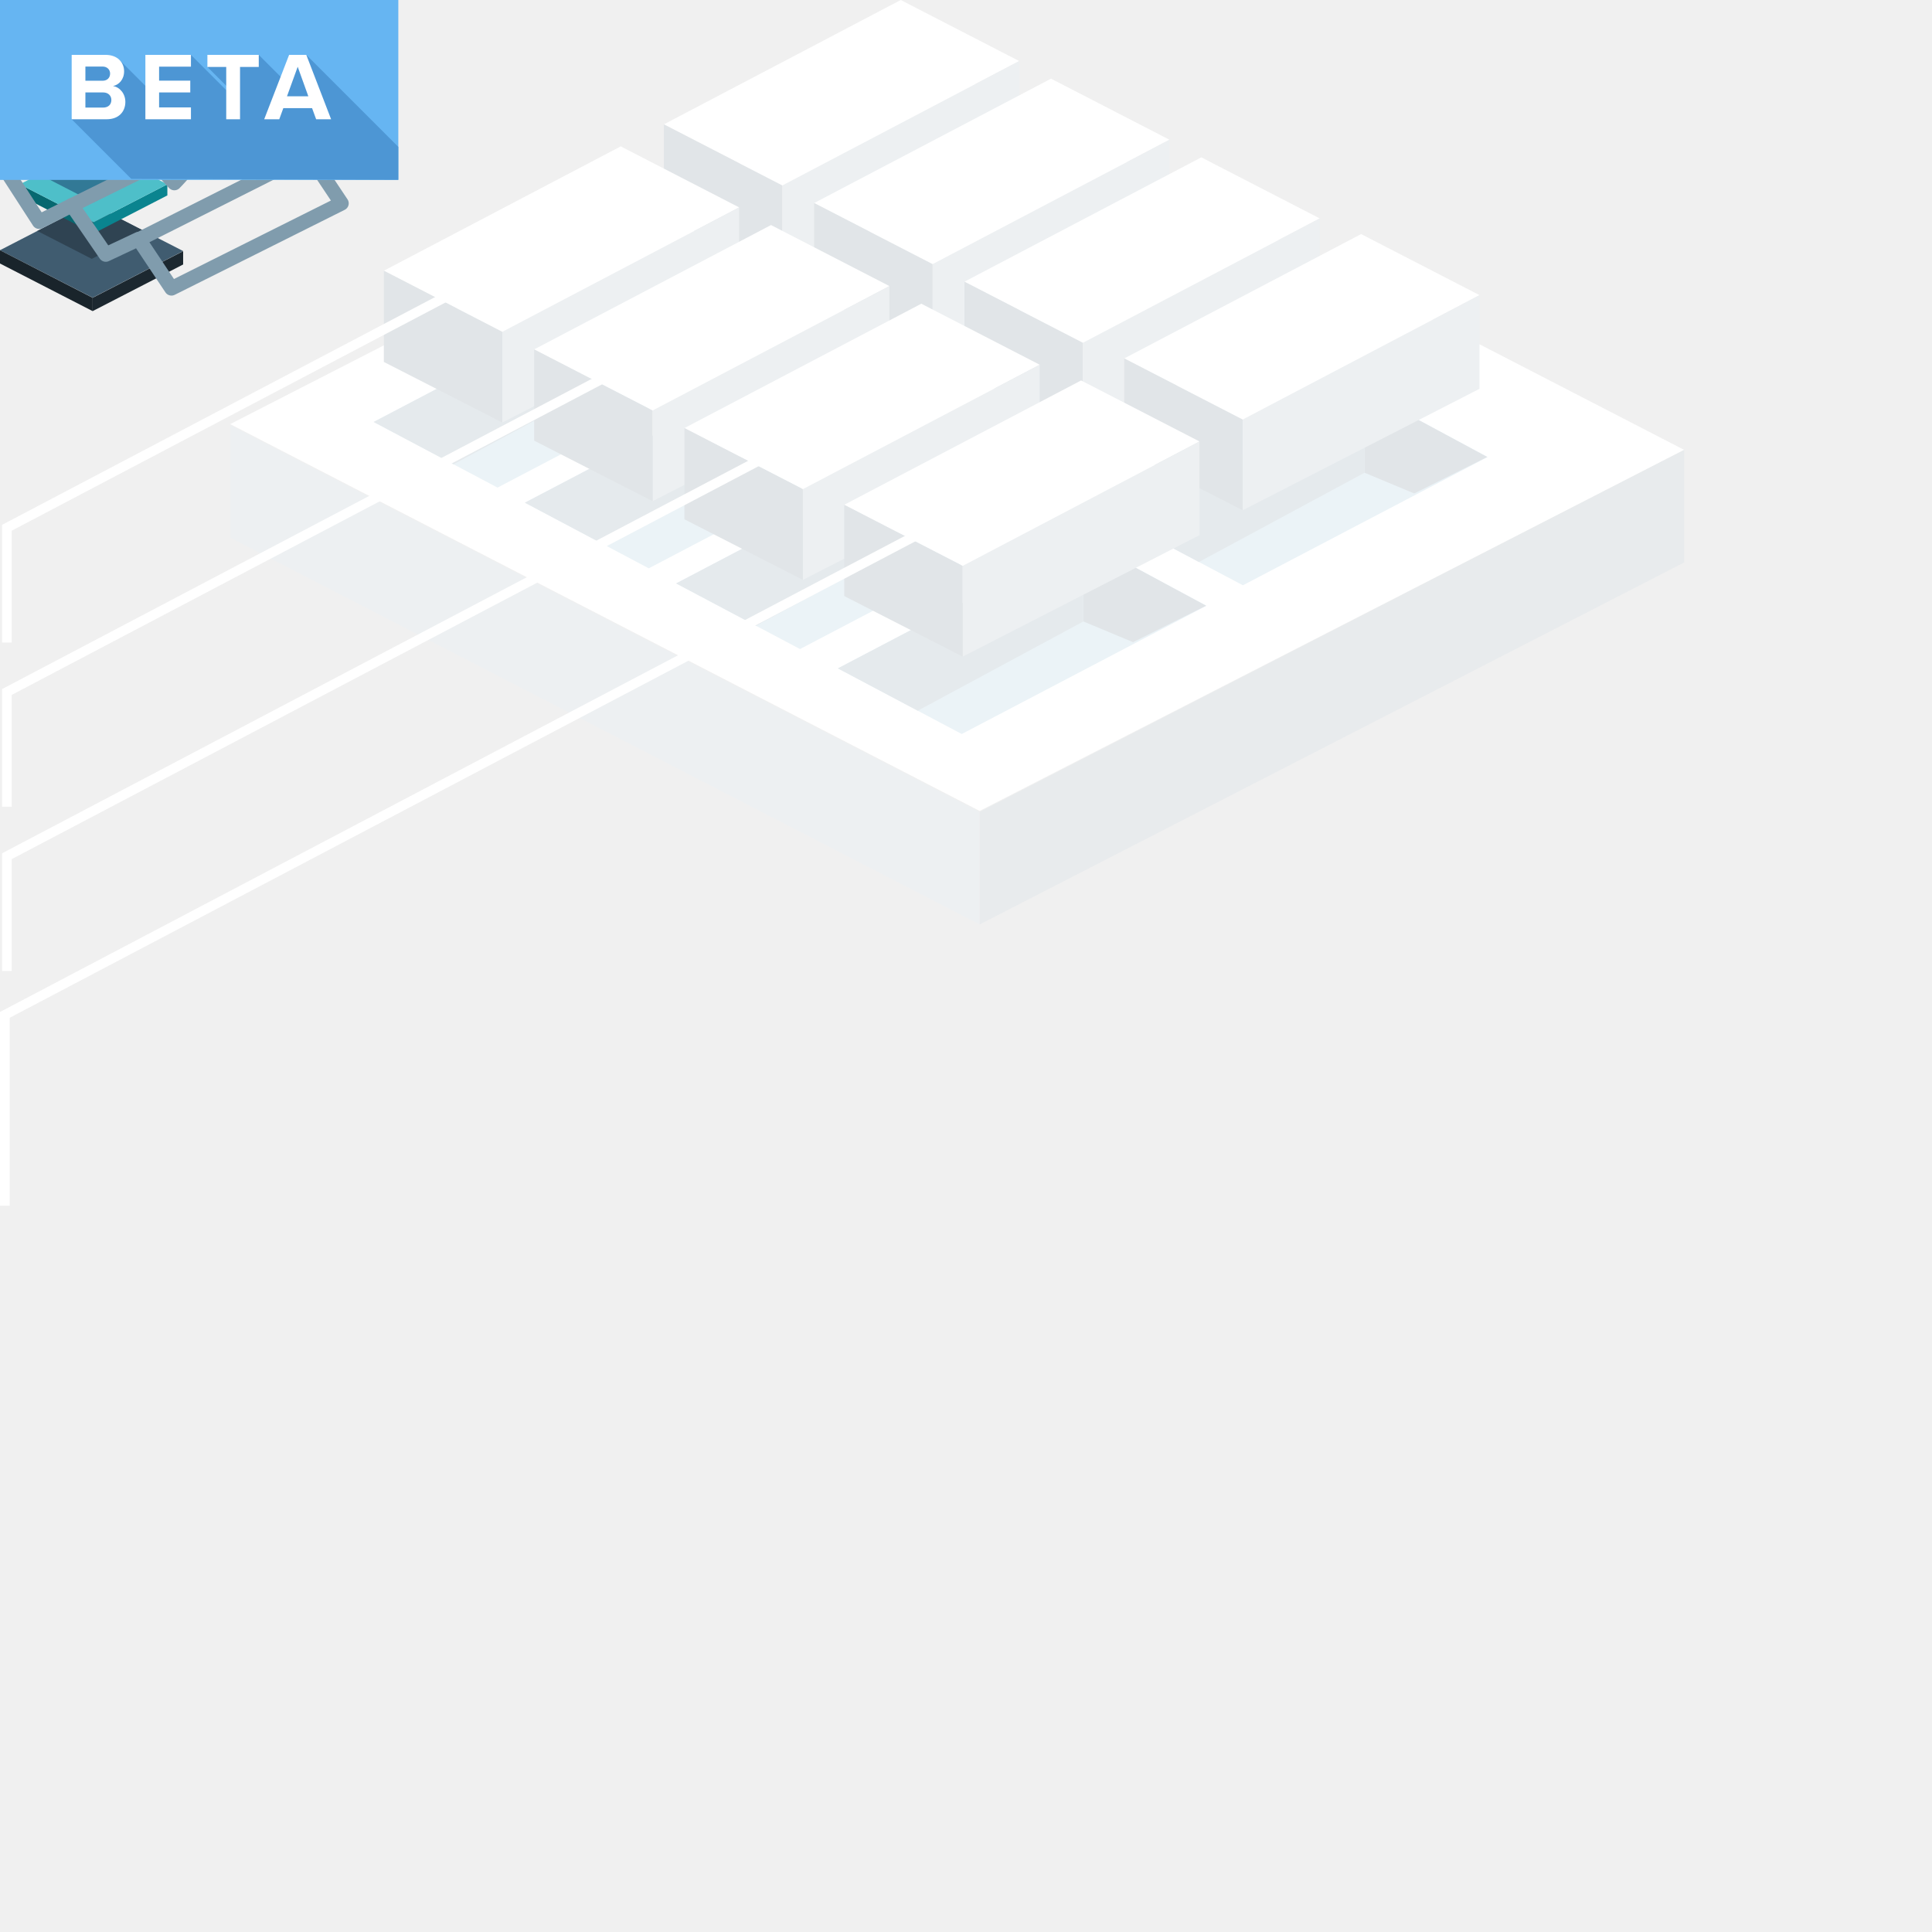
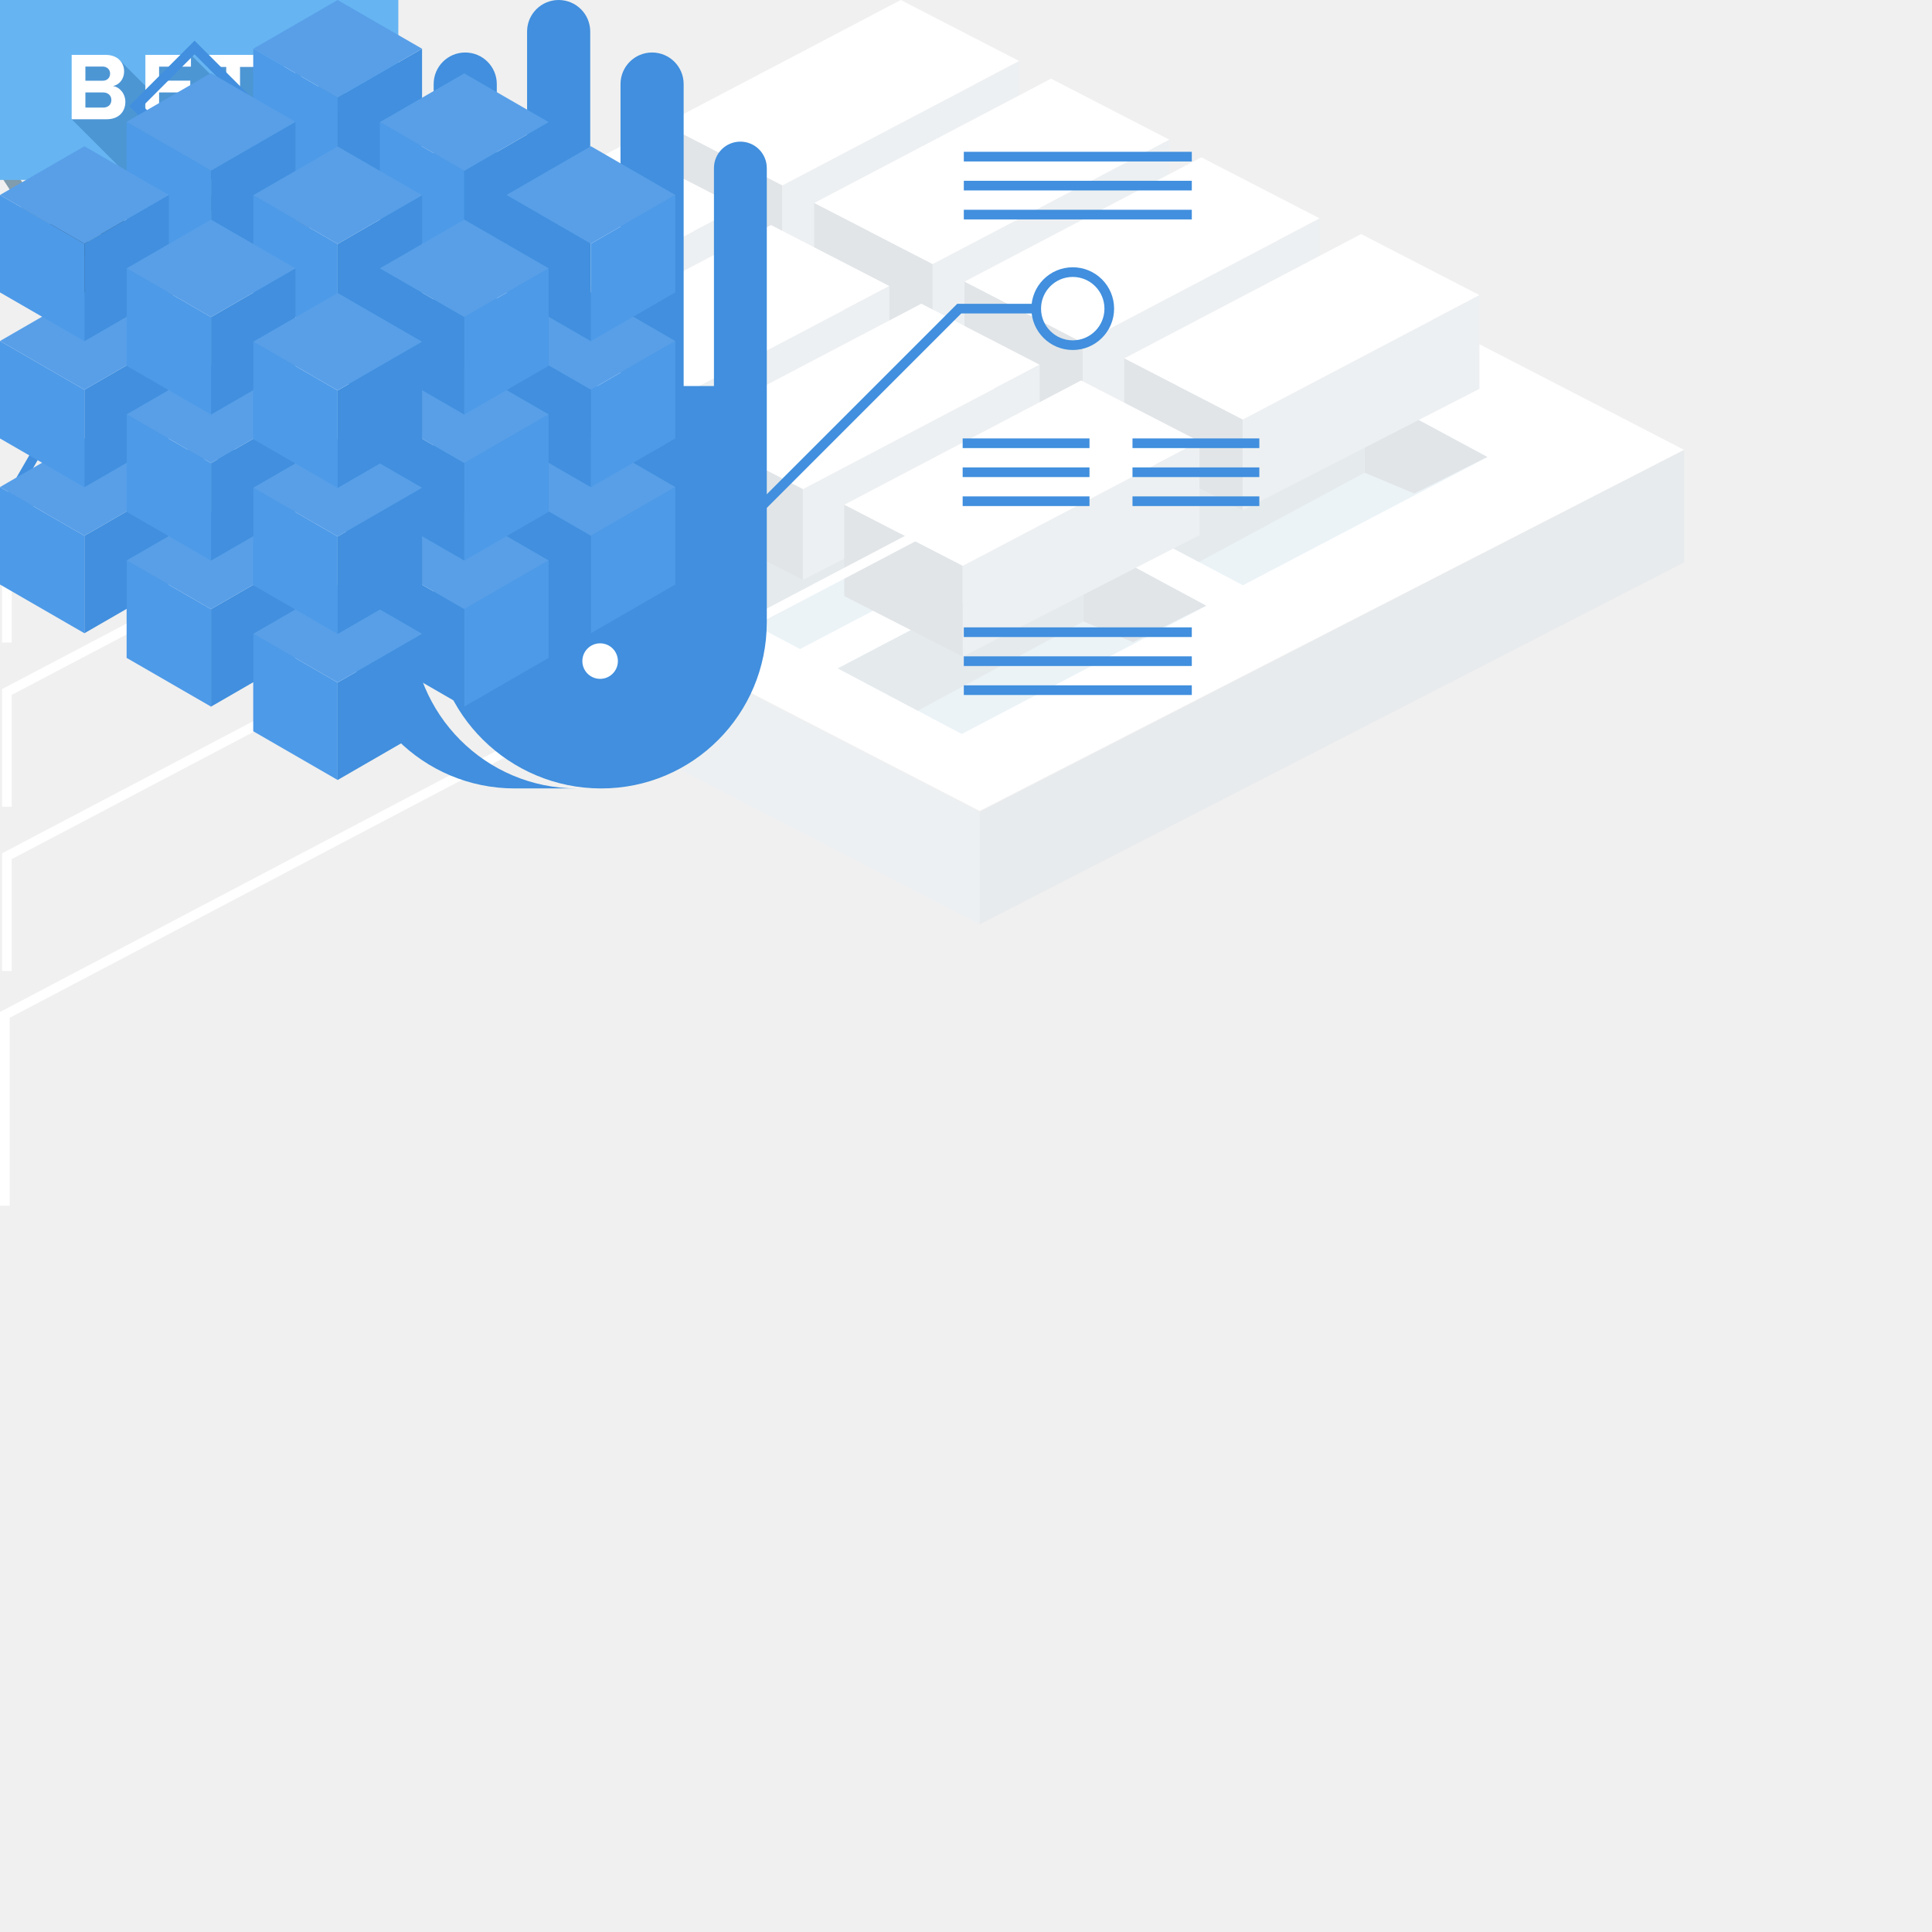
<svg xmlns="http://www.w3.org/2000/svg" version="1.1" id="Layer_1" x="0px" y="0px" viewBox="0 0 200 200" style="enable-background:new 0 0 200 200;" xml:space="preserve">
  <style type="text/css">
	.st0{fill:#405C70;}
	.st1{fill:#2F4352;}
	.st2{fill:#1C2830;}
	.st3{fill:#19242B;}
	.st4{fill:#0A848F;}
	.st5{fill:#076870;}
	.st6{fill:#4EBFC9;}
	.st7{opacity:0.42;fill:#0B194F;}
	.st8{fill:#43C494;}
	.st9{fill:#4AAA88;}
	.st10{fill:#7FE0BF;}
	.st11{opacity:0.76;fill:#43C4A6;}
	.st12{fill:#FDE5A6;}
	.st13{fill:#E9D399;}
	.st14{fill:#D9BB6F;}
	.st15{fill:#94ACBA;}
	.st16{fill:none;stroke:#2A3D4A;stroke-width:2;stroke-linecap:round;stroke-miterlimit:10;}
	.st17{fill:none;stroke:#809CAD;stroke-width:1.5;stroke-linecap:round;stroke-linejoin:round;stroke-miterlimit:10;}
	.st18{fill:none;stroke:#1884D6;stroke-width:1.5;stroke-linecap:round;stroke-linejoin:round;stroke-miterlimit:10;}
	.st19{fill:#FFFFFF;}
	.st20{fill:#EDF0F2;}
	.st21{fill:#E8EBED;}
	.st22{fill:#EBF3F7;}
	.st23{fill:#E1E5E8;}
	.st24{fill:#E5EAED;}
	.st25{fill:none;stroke:#FFFFFF;stroke-miterlimit:10;}
	.st26{fill:none;stroke:#7B8185;stroke-width:1.4;stroke-miterlimit:10;}
	.st27{fill:#66B5F2;}
	.st28{fill:#4D96D4;}
+ 	.st29{fill:#418FDE;}
+ 	.st30{fill:none;stroke:#418FDE;stroke-miterlimit:10;}
+ 	.st31{fill:#4D9AE8;}
+ 	.st32{fill:#589FE8;}
</style>
  <g id="logo_x60_19x33">
    <polygon class="st0" points="18.959,25.987 9.591,30.815 0,25.901 9.368,21.072  " />
    <polygon class="st1" points="15.003,23.96 9.498,26.797 3.863,23.91 9.368,21.072  " />
    <polygon class="st2" points="9.591,30.828 18.959,26 18.959,27.378 9.591,32.207  " />
    <polygon class="st3" points="9.591,30.828 0,25.901 0,27.279 9.591,32.207  " />
    <polygon class="st4" points="9.688,23.017 17.325,19.079 17.325,20.228 9.688,24.165  " />
    <polygon class="st5" points="9.688,23.017 2.049,19.079 2.049,20.228 9.688,24.165  " />
    <polygon class="st6" points="17.325,19.079 9.688,23.017 2.049,19.079 9.688,15.143  " />
    <polygon class="st7" points="15.311,18.046 9.688,20.945 4.063,18.046 9.688,15.148  " />
    <polygon class="st8" points="9.688,16.896 18.942,12.127 18.942,13.517 9.688,18.287  " />
    <polygon class="st9" points="9.688,16.896 0.432,12.127 0.432,13.517 9.688,18.287  " />
    <polygon class="st10" points="18.942,12.127 9.688,16.896 0.432,12.127 9.688,7.356  " />
    <polygon class="st11" points="16.501,10.873 9.688,14.386 2.873,10.873 9.688,7.361  " />
    <polygon class="st12" points="18.94,4.803 9.623,9.604 0.306,4.803 9.623,0  " />
    <polygon class="st13" points="9.623,9.604 18.94,4.803 18.94,6.204 9.623,11.006  " />
    <polygon class="st14" points="9.623,9.604 0.306,4.803 0.306,6.204 9.623,11.006  " />
  </g>
  <g id="more-arrow_x60_8x5">
    <polygon class="st15" points="0,0 3.603,4.883 7.207,0  " />
  </g>
  <g id="hamburg-menu_x60_25x12">
    <line class="st16" x1="1" y1="1" x2="24" y2="1" />
    <line class="st16" x1="1" y1="6" x2="24" y2="6" />
    <line class="st16" x1="1" y1="11" x2="24" y2="11" />
  </g>
  <g id="map_x60_37x31">
    <polyline class="st17" points="12.85,11.85 0.75,17.85 4.05,22.95 7.45,21.25 10.95,26.35 14.35,24.75 17.75,29.85 35.35,21.05    31.95,15.95 28.65,17.65 25.05,12.45 21.85,14.05  " />
    <line class="st17" x1="14.45" y1="24.75" x2="28.55" y2="17.65" />
    <line class="st17" x1="7.45" y1="21.25" x2="16.15" y2="16.95" />
    <path class="st17" d="M24.35,7.05c0,5.6-6.3,11.9-6.3,11.9s-6.3-6.3-6.3-11.9c0-3.5,2.8-6.3,6.3-6.3S24.35,3.55,24.35,7.05z" />
    <circle class="st17" cx="18.05" cy="7.05" r="2.6" />
  </g>
  <g id="right-arrow_x60_8x15">
    <polyline class="st18" points="0.75,0.75 7.089,7.089 0.75,13.428  " />
  </g>
  <g id="framework-map_x60_175x125">
    <polygon class="st19" points="23.83,43.904 101.414,83.947 174.343,46.572 96.755,6.528  " />
    <polygon class="st20" points="101.414,84.043 23.83,44.001 23.83,55.657 101.414,95.699  " />
    <polygon class="st21" points="101.414,84.043 174.343,46.572 174.343,58.228 101.414,95.699  " />
    <polygon class="st22" points="86.738,69.191 99.559,75.985 124.895,62.704 112.152,55.86  " />
    <polygon class="st23" points="124.848,62.702 112.152,55.859 112.152,64.331 117.291,66.477  " />
    <polyline class="st24" points="112.152,55.86 112.152,64.333 95.005,73.574 86.738,69.191  " />
    <polygon class="st22" points="115.843,53.795 128.664,60.589 154,47.308 141.257,40.464  " />
    <polygon class="st23" points="153.952,47.306 141.257,40.463 141.257,48.935 146.395,51.081  " />
    <polyline class="st24" points="141.257,40.464 141.257,48.937 124.11,58.178 115.843,53.795  " />
    <polygon class="st22" points="69.994,60.395 82.816,67.19 108.152,53.909 95.409,47.065  " />
    <polygon class="st23" points="108.104,53.907 95.409,47.063 95.409,55.536 100.547,57.682  " />
    <polyline class="st24" points="95.409,47.065 95.409,55.538 78.262,64.778 69.994,60.395  " />
    <polygon class="st22" points="54.338,52.038 67.159,58.833 92.495,45.552 79.752,38.708  " />
    <polygon class="st23" points="92.447,45.55 79.752,38.707 79.752,47.179 84.89,49.325  " />
    <polygon class="st22" points="38.681,43.682 51.502,50.477 76.838,37.195 64.095,30.352  " />
    <polygon class="st23" points="76.79,37.193 64.095,30.35 64.095,38.823 69.233,40.969  " />
    <polyline class="st24" points="64.095,30.352 64.095,38.824 46.948,48.065 38.681,43.682  " />
    <polyline class="st24" points="79.752,38.708 79.752,47.181 62.605,56.422 54.338,52.038  " />
    <polygon class="st19" points="105.502,6.318 80.987,19.198 68.722,12.875 93.244,0  " />
    <polygon class="st20" points="105.502,16.017 105.502,6.319 80.987,19.198 80.986,28.588  " />
    <polygon class="st23" points="80.987,19.198 68.722,12.875 68.722,22.318 80.986,28.588  " />
    <polygon class="st19" points="121.06,14.463 96.545,27.341 84.28,21.019 108.802,8.144  " />
    <polygon class="st20" points="121.06,24.161 121.06,14.463 96.545,27.341 96.544,36.732  " />
    <polygon class="st23" points="96.545,27.341 84.28,21.019 84.28,30.461 96.544,36.732  " />
    <polygon class="st19" points="136.616,22.608 112.103,35.485 99.837,29.162 124.359,16.289  " />
    <polygon class="st20" points="136.616,32.305 136.616,22.608 112.103,35.485 112.101,44.877  " />
    <polygon class="st23" points="112.103,35.485 99.837,29.162 99.837,38.607 112.101,44.877  " />
    <polygon class="st19" points="153.159,30.551 128.645,43.429 116.379,37.105 140.902,24.233  " />
    <polygon class="st20" points="153.159,40.248 153.159,30.551 128.645,43.429 128.644,52.821  " />
    <polygon class="st23" points="128.645,43.429 116.379,37.105 116.379,46.55 128.644,52.821  " />
    <g id="box4_x3E_box">
      <polygon id="_x3E_t_3_" class="st19" points="76.514,21.469 52,34.348 39.735,28.025 64.258,15.152   " />
      <polygon id="_x3E_r_3_" class="st20" points="76.514,31.167 76.514,21.469 52,34.348 51.999,43.739   " />
      <polygon id="_x3E_l_3_" class="st23" points="52,34.348 39.735,28.025 39.735,37.468 51.999,43.739   " />
      <polyline id="_x3E_line_3_" class="st25" points="64.815,20.912 0.715,54.634 0.715,66.516   " />
    </g>
    <g id="box3_x3E_box">
      <polygon id="_x3E_t_2_" class="st19" points="92.072,29.614 67.558,42.493 55.293,36.171 79.815,23.297   " />
      <polygon id="_x3E_r_2_" class="st20" points="92.072,39.312 92.072,29.614 67.558,42.493 67.557,51.884   " />
      <polygon id="_x3E_l_2_" class="st23" points="67.558,42.493 55.293,36.171 55.293,45.613 67.557,51.884   " />
      <polyline id="_x3E_line_2_" class="st25" points="78.867,30.519 0.715,71.634 0.715,83.516   " />
    </g>
    <g id="box2_x3E_box">
      <polygon id="_x3E_t_1_" class="st19" points="107.63,37.757 83.115,50.636 70.851,44.314 95.373,31.44   " />
      <polygon id="_x3E_r_1_" class="st20" points="107.63,47.457 107.63,37.758 83.115,50.636 83.115,60.029   " />
      <polygon id="_x3E_l_1_" class="st23" points="83.115,50.636 70.851,44.314 70.851,53.758 83.115,60.029   " />
      <polyline id="_x3E_line_1_" class="st25" points="93.469,39.837 0.715,88.634 0.715,100.516   " />
    </g>
    <g id="box1_x3E_box">
      <polygon id="_x3E_t" class="st19" points="124.172,45.7 99.657,58.58 87.393,52.257 111.915,39.384   " />
      <polygon id="_x3E_r" class="st20" points="124.172,55.4 124.172,45.702 99.657,58.58 99.657,67.973   " />
      <polygon id="_x3E_l" class="st23" points="99.657,58.58 87.393,52.257 87.393,61.702 99.657,67.973   " />
      <polyline id="_x3E_line" class="st25" points="109.322,47.81 0.5,105.061 0.5,124.817   " />
    </g>
  </g>
  <g id="card-x_x60_17x17">
    <line class="st26" x1="0.495" y1="0.495" x2="15.948" y2="15.948" />
    <line class="st26" x1="15.948" y1="0.495" x2="0.495" y2="15.948" />
  </g>
  <g id="beta-tag_x60_42x19">
    <rect class="st27" width="41.234" height="18.625" />
    <polygon class="st28" points="41.234,15.207 31.708,5.68 29.179,8.072 26.787,5.68 21.47,6.93 23.991,9.45 23.737,9.65    19.767,5.68 15.863,6.186 15.077,8.912 12.351,6.186 8.16,6.016 7.42,12.346 13.59,18.516 41.234,18.616  " />
    <path class="st19" d="M7.42,5.68h3.508c1.27,0,1.919,0.81,1.919,1.699c0,0.839-0.52,1.399-1.149,1.529   c0.709,0.11,1.279,0.799,1.279,1.639c0,0.999-0.67,1.799-1.939,1.799H7.42V5.68z M10.618,8.359c0.479,0,0.78-0.31,0.78-0.74   c0-0.41-0.3-0.729-0.78-0.729H8.84v1.469H10.618z M10.668,11.137c0.54,0,0.86-0.31,0.86-0.79c0-0.419-0.3-0.779-0.86-0.779H8.84   v1.569H10.668z" />
    <path class="st19" d="M15.05,5.68h4.717V6.9h-3.298v1.449h3.228v1.22h-3.228v1.549h3.298v1.229H15.05V5.68z" />
    <path class="st19" d="M23.419,6.93H21.47V5.68h5.317v1.25h-1.939v5.417h-1.429V6.93z" />
    <path class="st19" d="M32.307,11.197h-2.979l-0.419,1.149H27.35l2.579-6.667h1.779l2.568,6.667h-1.549L32.307,11.197z    M29.709,9.968h2.209l-1.1-3.058L29.709,9.968z" />
  </g>
+   <g id="docs-hand_x60_131x82">
+     <path class="st29" d="M76.642,14.662c-1.51,0-2.734,1.224-2.734,2.734v22.565h-3.136V8.703c0-1.805-1.463-3.268-3.268-3.268   c-1.805,0-3.268,1.463-3.268,3.268v31.259H61.1V3.268C61.1,1.463,59.637,0,57.832,0c-1.805,0-3.268,1.463-3.268,3.268v36.693   h-3.136V8.703c0-1.805-1.463-3.268-3.268-3.268c-1.805,0-3.268,1.463-3.268,3.268v31.259v7.559v16.919   c0.012,9.49,7.851,17.179,17.343,17.179s17.13-7.689,17.142-17.179h0.001V48.697v-8.736V17.396   C79.376,15.886,78.152,14.662,76.642,14.662z" />
+     <path class="st29" d="M42.626,64.439V35.218c0-1.805-1.463-3.268-3.268-3.268c-1.805,0-3.268,1.463-3.268,3.268v29.221   c0.012,9.49,7.708,17.179,17.201,17.179h6.452C50.249,81.618,42.638,73.928,42.626,64.439z" />
+     <polyline class="st30" points="71.045,60.204 99.3,31.95 107.268,31.95  " />
+     <polyline class="st30" points="39.825,58.365 28.507,47.047 15.536,47.047  " />
+     <circle class="st30" cx="111.05" cy="31.95" r="3.782" />
+     <line class="st30" x1="99.774" y1="16.215" x2="123.375" y2="16.215" />
+     <line class="st30" x1="99.774" y1="19.215" x2="123.375" y2="19.215" />
+     <line class="st30" x1="99.774" y1="22.215" x2="123.375" y2="22.215" />
+     <line class="st30" x1="99.774" y1="65.444" x2="123.375" y2="65.444" />
+     <line class="st30" x1="99.774" y1="68.444" x2="123.375" y2="68.444" />
+     <line class="st30" x1="99.774" y1="71.445" x2="123.375" y2="71.445" />
+     <line class="st30" x1="99.654" y1="45.886" x2="112.784" y2="45.886" />
+     <line class="st30" x1="99.654" y1="48.886" x2="112.784" y2="48.886" />
+     <line class="st30" x1="99.654" y1="51.886" x2="112.784" y2="51.886" />
+     <line class="st30" x1="117.235" y1="45.886" x2="130.365" y2="45.886" />
+     <line class="st30" x1="117.235" y1="48.886" x2="130.365" y2="48.886" />
+     <line class="st30" x1="117.235" y1="51.886" x2="130.365" y2="51.886" />
+     <line class="st30" x1="47.988" y1="10.877" x2="26.2" y2="10.877" />
+     <polygon class="st30" points="5.756,43.417 10.646,51.886 0.866,51.886  " />
+     <circle class="st19" cx="62.124" cy="68.436" r="1.839" />
+     <circle class="st19" cx="39.067" cy="57.607" r="1.839" />
+     <circle class="st19" cx="47.988" cy="10.877" r="1.839" />
+     <rect x="15.857" y="6.691" transform="matrix(0.7071 0.7071 -0.7071 0.7071 13.6596 -11.0278)" class="st30" width="8.568" height="8.568" />
+   </g>
+   <g id="services-bundle_x60_70x81">
+     <polygon class="st31" points="26.214,5.046 34.953,10.091 34.953,20.181 26.214,15.135  " />
+     <polygon class="st29" points="43.691,5.046 34.953,10.091 34.953,20.181 43.691,15.135  " />
+     <polygon class="st32" points="34.953,0 43.691,5.046 34.953,10.091 26.214,5.046  " />
+     <polygon class="st31" points="39.322,12.641 48.06,17.687 48.06,27.777 39.322,22.731  " />
+     <polygon class="st29" points="56.798,12.641 48.06,17.687 48.06,27.777 56.798,22.731  " />
+     <polygon class="st32" points="48.06,7.596 56.798,12.641 48.06,17.687 39.322,12.641  " />
+     <polygon class="st31" points="13.107,12.614 21.845,17.659 21.845,27.749 13.107,22.704  " />
+     <polygon class="st29" points="30.584,12.614 21.845,17.659 21.845,27.749 30.584,22.704  " />
+     <polygon class="st32" points="21.845,7.568 30.584,12.614 21.845,17.659 13.107,12.614  " />
+     <polygon class="st31" points="26.214,20.21 34.953,25.255 34.953,35.345 26.214,30.299  " />
+     <polygon class="st29" points="43.691,20.21 34.953,25.255 34.953,35.345 43.691,30.299  " />
+     <polygon class="st32" points="34.953,15.164 43.691,20.21 34.953,25.255 26.214,20.21  " />
+     <polygon class="st31" points="0,50.418 8.738,55.463 8.738,65.553 0,60.508  " />
+     <polygon class="st29" points="17.476,50.418 8.738,55.463 8.738,65.553 17.476,60.508  " />
+     <polygon class="st32" points="8.738,45.372 17.476,50.418 8.738,55.463 0,50.418  " />
+     <polygon class="st31" points="0,35.3 8.738,40.345 8.738,50.435 0,45.39  " />
+     <polygon class="st29" points="17.476,35.3 8.738,40.345 8.738,50.435 17.476,45.39  " />
+     <polygon class="st32" points="8.738,30.254 17.476,35.3 8.738,40.345 0,35.3  " />
+     <polygon class="st31" points="0,20.182 8.738,25.228 8.738,35.318 0,30.272  " />
+     <polygon class="st29" points="17.476,20.182 8.738,25.228 8.738,35.318 17.476,30.272  " />
+     <polygon class="st32" points="8.738,15.137 17.476,20.182 8.738,25.228 0,20.182  " />
+     <polygon class="st31" points="13.107,58.013 21.845,63.059 21.845,73.149 13.107,68.103  " />
+     <polygon class="st29" points="30.584,58.013 21.845,63.059 21.845,73.149 30.584,68.103  " />
+     <polygon class="st32" points="21.845,52.968 30.584,58.013 21.845,63.059 13.107,58.013  " />
+     <polygon class="st31" points="13.107,42.896 21.845,47.941 21.845,58.031 13.107,52.985  " />
+     <polygon class="st29" points="30.584,42.896 21.845,47.941 21.845,58.031 30.584,52.985  " />
+     <polygon class="st32" points="21.845,37.85 30.584,42.896 21.845,47.941 13.107,42.896  " />
+     <polygon class="st31" points="13.107,27.778 21.845,32.823 21.845,42.913 13.107,37.868  " />
+     <polygon class="st29" points="30.584,27.778 21.845,32.823 21.845,42.913 30.584,37.868  " />
+     <polygon class="st32" points="21.845,22.732 30.584,27.778 21.845,32.823 13.107,27.778  " />
+     <polygon class="st31" points="69.905,50.418 61.167,55.463 61.167,65.553 69.905,60.508  " />
+     <polygon class="st29" points="52.429,50.418 61.167,55.463 61.167,65.553 52.429,60.508  " />
+     <polygon class="st32" points="61.167,45.372 52.429,50.418 61.167,55.463 69.905,50.418  " />
+     <polygon class="st31" points="69.905,35.3 61.167,40.345 61.167,50.435 69.905,45.39  " />
+     <polygon class="st29" points="52.429,35.3 61.167,40.345 61.167,50.435 52.429,45.39  " />
+     <polygon class="st32" points="61.167,30.254 52.429,35.3 61.167,40.345 69.905,35.3  " />
+     <polygon class="st31" points="69.905,20.182 61.167,25.228 61.167,35.318 69.905,30.272  " />
+     <polygon class="st29" points="52.429,20.182 61.167,25.228 61.167,35.318 52.429,30.272  " />
+     <polygon class="st32" points="61.167,15.137 52.429,20.182 61.167,25.228 69.905,20.182  " />
+     <polygon class="st31" points="56.798,58.013 48.06,63.059 48.06,73.149 56.798,68.103  " />
+     <polygon class="st29" points="39.322,58.013 48.06,63.059 48.06,73.149 39.322,68.103  " />
+     <polygon class="st32" points="48.06,52.968 39.322,58.013 48.06,63.059 56.798,58.013  " />
+     <polygon class="st31" points="56.798,42.896 48.06,47.941 48.06,58.031 56.798,52.985  " />
+     <polygon class="st29" points="39.322,42.896 48.06,47.941 48.06,58.031 39.322,52.985  " />
+     <polygon class="st32" points="48.06,37.85 39.322,42.896 48.06,47.941 56.798,42.896  " />
+     <polygon class="st31" points="56.798,27.778 48.06,32.823 48.06,42.913 56.798,37.868  " />
+     <polygon class="st29" points="39.322,27.778 48.06,32.823 48.06,42.913 39.322,37.868  " />
+     <polygon class="st32" points="48.06,22.732 39.322,27.778 48.06,32.823 56.798,27.778  " />
+     <polygon class="st31" points="26.214,65.609 34.953,70.654 34.953,80.744 26.214,75.699  " />
+     <polygon class="st29" points="43.691,65.609 34.953,70.654 34.953,80.744 43.691,75.699  " />
+     <polygon class="st32" points="34.953,60.563 43.691,65.609 34.953,70.654 26.214,65.609  " />
+     <polygon class="st31" points="26.214,50.491 34.953,55.537 34.953,65.627 26.214,60.581  " />
+     <polygon class="st29" points="43.691,50.491 34.953,55.537 34.953,65.627 43.691,60.581  " />
+     <polygon class="st32" points="34.953,45.446 43.691,50.491 34.953,55.537 26.214,50.491  " />
+     <polygon class="st31" points="26.214,35.373 34.953,40.419 34.953,50.509 26.214,45.463  " />
+     <polygon class="st29" points="43.691,35.373 34.953,40.419 34.953,50.509 43.691,45.463  " />
+     <polygon class="st32" points="34.953,30.328 43.691,35.373 34.953,40.419 26.214,35.373  " />
+   </g>
</svg>
